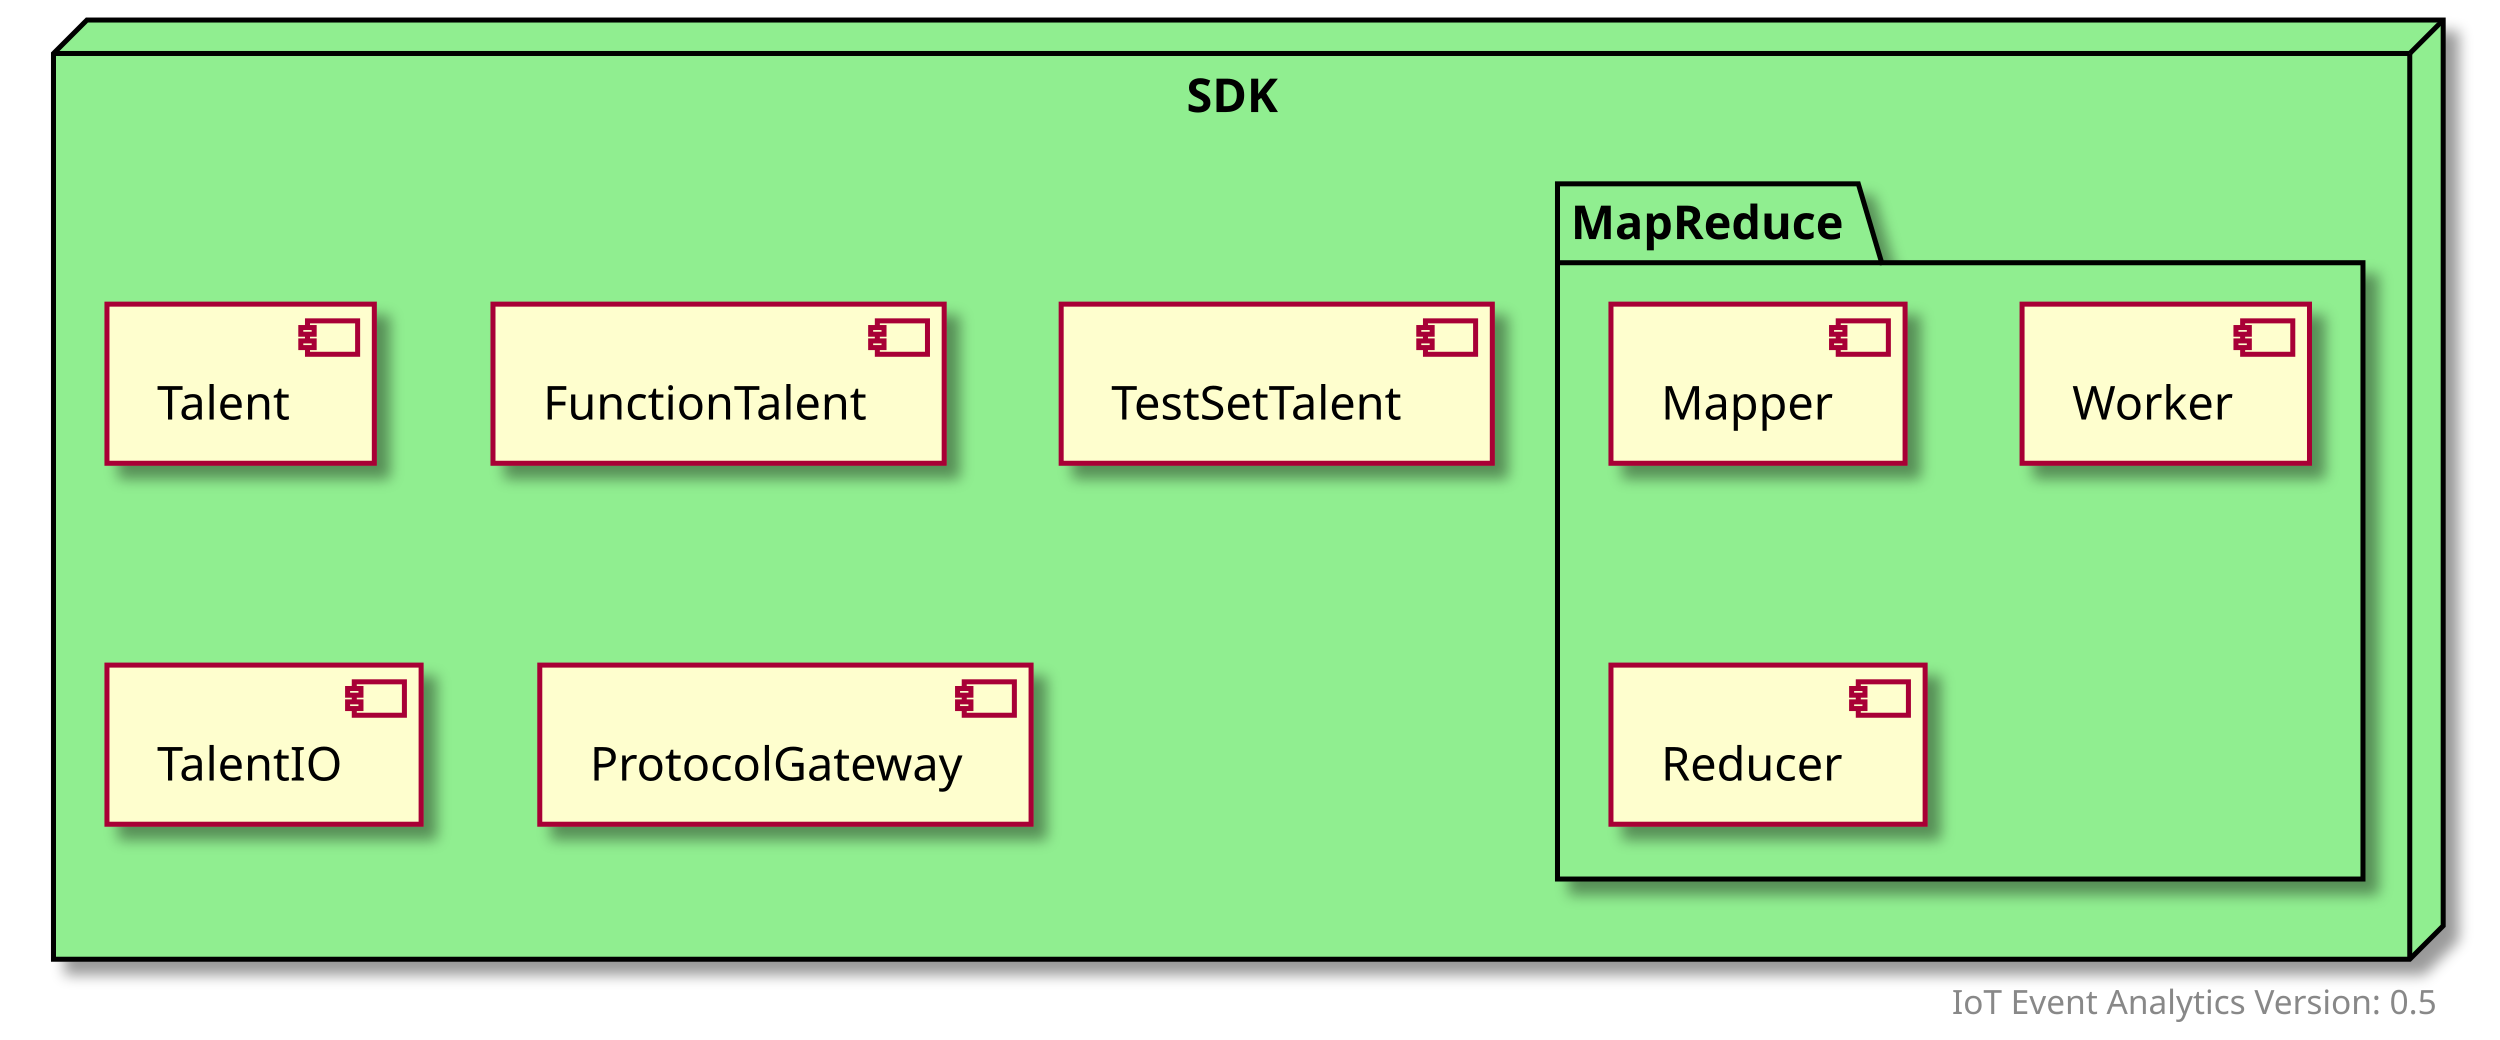
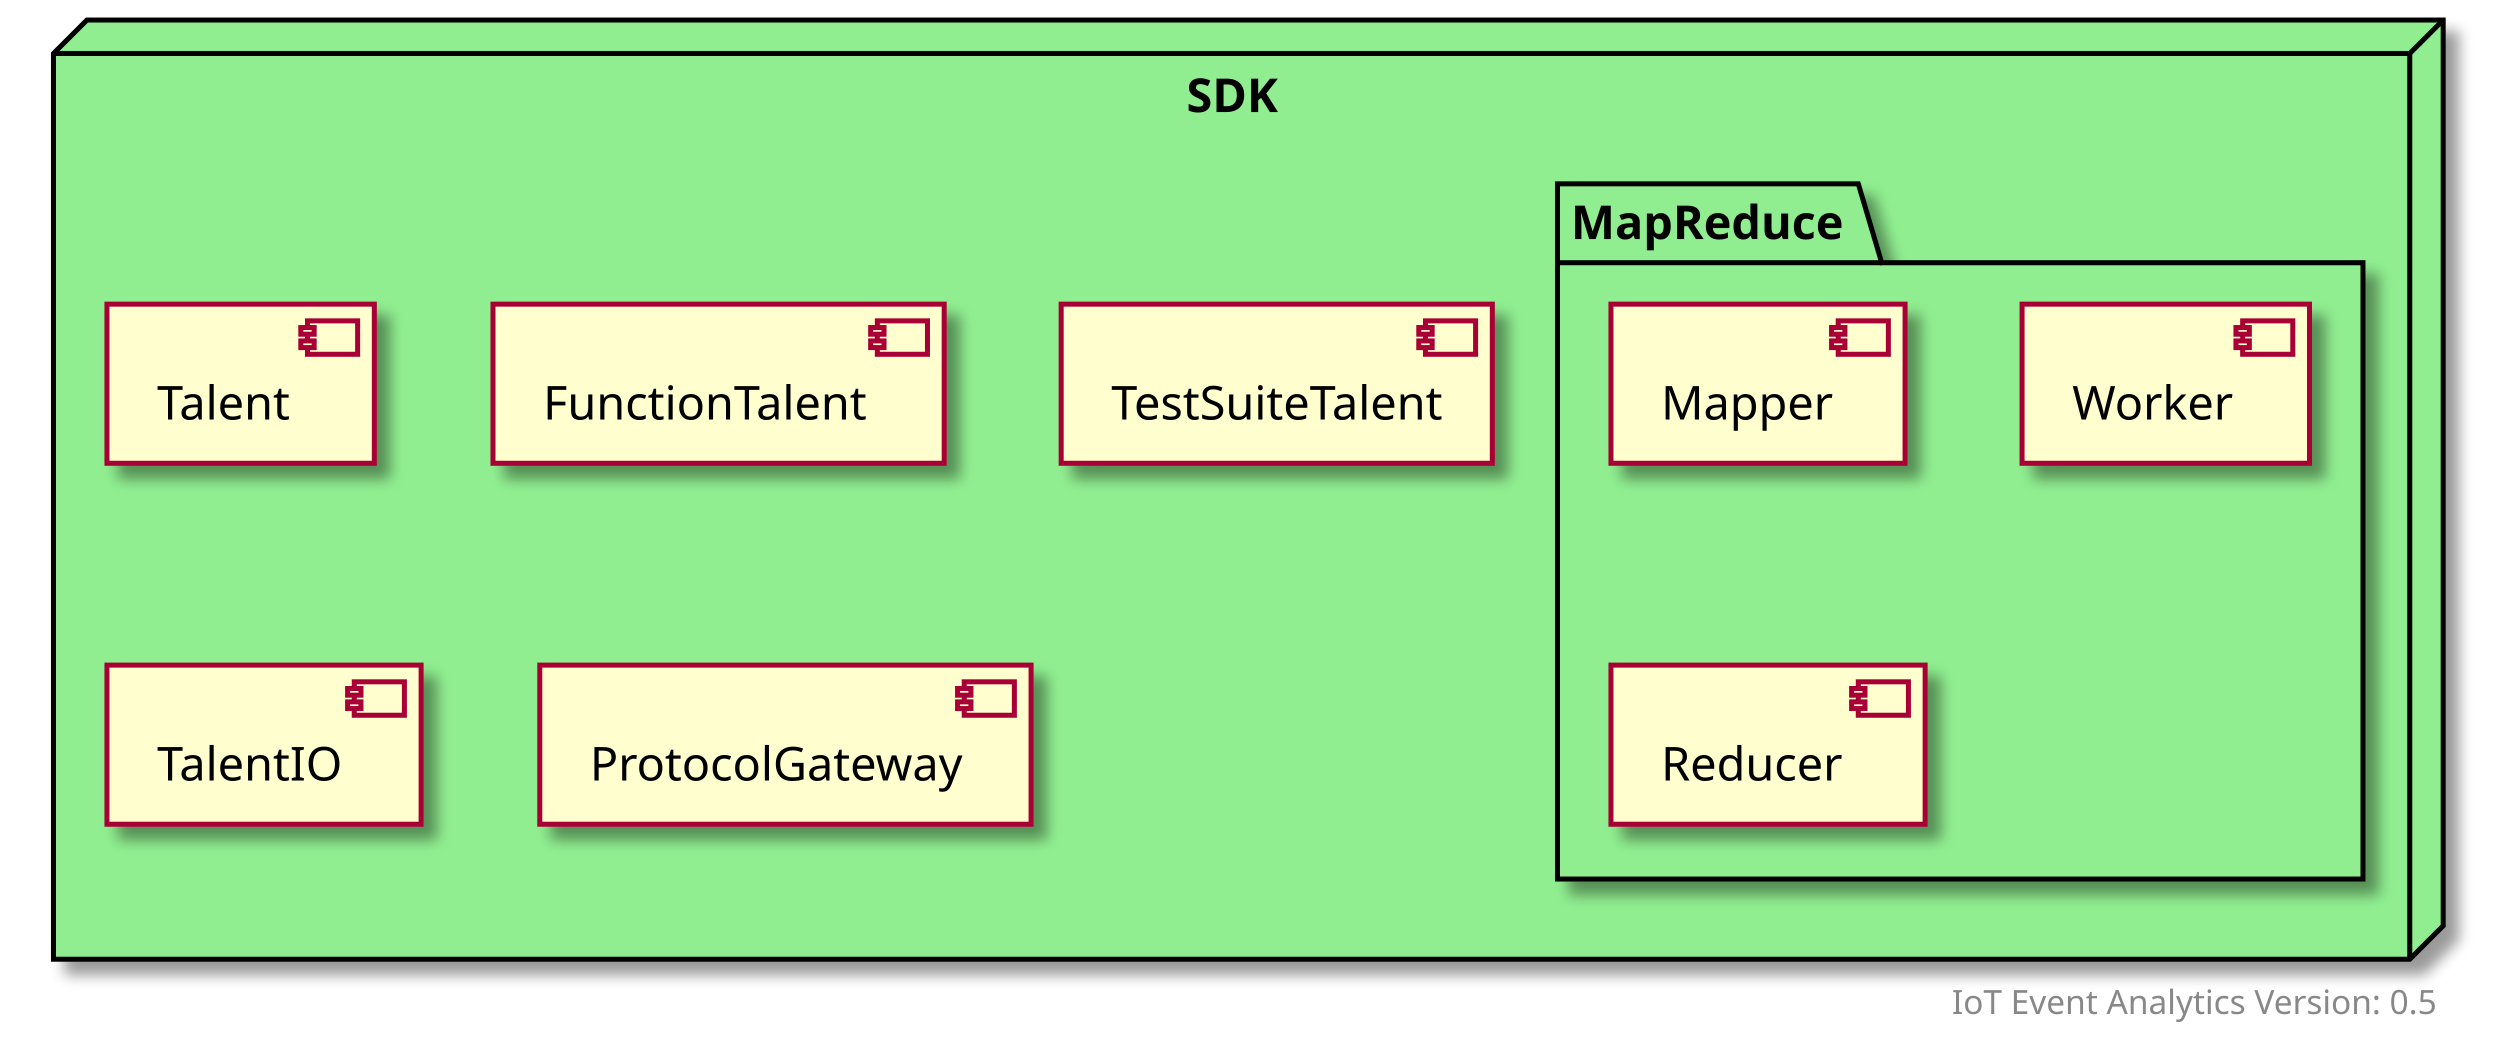
<svg xmlns="http://www.w3.org/2000/svg" contentScriptType="application/ecmascript" contentStyleType="text/css" height="311px" preserveAspectRatio="none" style="width:748px;height:311px;" version="1.1" viewBox="0 0 748 311" width="748px" zoomAndPan="magnify">
  <defs>
    <filter height="300%" id="f1eqzo35dpiwxm" width="300%" x="-1" y="-1">
      <feGaussianBlur result="blurOut" stdDeviation="2.0" />
      <feColorMatrix in="blurOut" result="blurOut2" type="matrix" values="0 0 0 0 0 0 0 0 0 0 0 0 0 0 0 0 0 0 .4 0" />
      <feOffset dx="4.0" dy="4.0" in="blurOut2" result="blurOut3" />
      <feBlend in="SourceGraphic" in2="blurOut3" mode="normal" />
    </filter>
  </defs>
  <g>
    <polygon fill="#90EE90" filter="url(#f1eqzo35dpiwxm)" points="16,16,26,6,731,6,731,277,721,287,16,287,16,16" style="stroke:#000000;stroke-width:1.5;" />
    <line style="stroke:#000000;stroke-width:1.5;" x1="721" x2="731" y1="16" y2="6" />
    <line style="stroke:#000000;stroke-width:1.5;" x1="16" x2="721" y1="16" y2="16" />
    <line style="stroke:#000000;stroke-width:1.5;" x1="721" x2="721" y1="16" y2="287" />
    <text fill="#000000" font-family="sans-serif" font-size="14" font-weight="bold" lengthAdjust="spacing" textLength="29" x="355" y="33.533">SDK</text>
    <polygon fill="#90EE90" filter="url(#f1eqzo35dpiwxm)" points="466,55,556,55,563,78.609,707,78.609,707,263,466,263,466,55" style="stroke:#000000;stroke-width:1.5;" />
    <line style="stroke:#000000;stroke-width:1.5;" x1="466" x2="563" y1="78.609" y2="78.609" />
    <text fill="#000000" font-family="sans-serif" font-size="14" font-weight="bold" lengthAdjust="spacing" textLength="84" x="470" y="71.533">MapReduce</text>
    <rect fill="#FEFECE" filter="url(#f1eqzo35dpiwxm)" height="47.609" style="stroke:#A80036;stroke-width:1.5;" width="80" x="32" y="91" />
    <rect fill="#FEFECE" height="10" style="stroke:#A80036;stroke-width:1.5;" width="15" x="92" y="96" />
    <rect fill="#FEFECE" height="2" style="stroke:#A80036;stroke-width:1.5;" width="4" x="90" y="98" />
    <rect fill="#FEFECE" height="2" style="stroke:#A80036;stroke-width:1.5;" width="4" x="90" y="102" />
    <text fill="#000000" font-family="sans-serif" font-size="14" lengthAdjust="spacing" textLength="40" x="47" y="125.533">Talent</text>
    <rect fill="#FEFECE" filter="url(#f1eqzo35dpiwxm)" height="47.609" style="stroke:#A80036;stroke-width:1.5;" width="135" x="147.5" y="91" />
    <rect fill="#FEFECE" height="10" style="stroke:#A80036;stroke-width:1.5;" width="15" x="262.5" y="96" />
    <rect fill="#FEFECE" height="2" style="stroke:#A80036;stroke-width:1.5;" width="4" x="260.5" y="98" />
    <rect fill="#FEFECE" height="2" style="stroke:#A80036;stroke-width:1.5;" width="4" x="260.5" y="102" />
    <text fill="#000000" font-family="sans-serif" font-size="14" lengthAdjust="spacing" textLength="95" x="162.5" y="125.533">FunctionTalent</text>
    <rect fill="#FEFECE" filter="url(#f1eqzo35dpiwxm)" height="47.609" style="stroke:#A80036;stroke-width:1.5;" width="129" x="317.5" y="91" />
    <rect fill="#FEFECE" height="10" style="stroke:#A80036;stroke-width:1.5;" width="15" x="426.5" y="96" />
    <rect fill="#FEFECE" height="2" style="stroke:#A80036;stroke-width:1.5;" width="4" x="424.5" y="98" />
    <rect fill="#FEFECE" height="2" style="stroke:#A80036;stroke-width:1.5;" width="4" x="424.5" y="102" />
-     <text fill="#000000" font-family="sans-serif" font-size="14" lengthAdjust="spacing" textLength="89" x="332.5" y="125.533">TestSetTalent</text>
+     <text fill="#000000" font-family="sans-serif" font-size="14" lengthAdjust="spacing" textLength="89" x="332.5" y="125.533">TestSuiteTalent</text>
    <rect fill="#FEFECE" filter="url(#f1eqzo35dpiwxm)" height="47.609" style="stroke:#A80036;stroke-width:1.5;" width="94" x="32" y="199" />
    <rect fill="#FEFECE" height="10" style="stroke:#A80036;stroke-width:1.5;" width="15" x="106" y="204" />
    <rect fill="#FEFECE" height="2" style="stroke:#A80036;stroke-width:1.5;" width="4" x="104" y="206" />
    <rect fill="#FEFECE" height="2" style="stroke:#A80036;stroke-width:1.5;" width="4" x="104" y="210" />
    <text fill="#000000" font-family="sans-serif" font-size="14" lengthAdjust="spacing" textLength="54" x="47" y="233.533">TalentIO</text>
    <rect fill="#FEFECE" filter="url(#f1eqzo35dpiwxm)" height="47.609" style="stroke:#A80036;stroke-width:1.5;" width="147" x="161.5" y="199" />
    <rect fill="#FEFECE" height="10" style="stroke:#A80036;stroke-width:1.5;" width="15" x="288.5" y="204" />
    <rect fill="#FEFECE" height="2" style="stroke:#A80036;stroke-width:1.5;" width="4" x="286.5" y="206" />
    <rect fill="#FEFECE" height="2" style="stroke:#A80036;stroke-width:1.5;" width="4" x="286.5" y="210" />
    <text fill="#000000" font-family="sans-serif" font-size="14" lengthAdjust="spacing" textLength="107" x="176.5" y="233.533">ProtocolGateway</text>
    <rect fill="#FEFECE" filter="url(#f1eqzo35dpiwxm)" height="47.609" style="stroke:#A80036;stroke-width:1.5;" width="88" x="482" y="91" />
    <rect fill="#FEFECE" height="10" style="stroke:#A80036;stroke-width:1.5;" width="15" x="550" y="96" />
    <rect fill="#FEFECE" height="2" style="stroke:#A80036;stroke-width:1.5;" width="4" x="548" y="98" />
    <rect fill="#FEFECE" height="2" style="stroke:#A80036;stroke-width:1.5;" width="4" x="548" y="102" />
    <text fill="#000000" font-family="sans-serif" font-size="14" lengthAdjust="spacing" textLength="48" x="497" y="125.533">Mapper</text>
    <rect fill="#FEFECE" filter="url(#f1eqzo35dpiwxm)" height="47.609" style="stroke:#A80036;stroke-width:1.5;" width="86" x="605" y="91" />
    <rect fill="#FEFECE" height="10" style="stroke:#A80036;stroke-width:1.5;" width="15" x="671" y="96" />
    <rect fill="#FEFECE" height="2" style="stroke:#A80036;stroke-width:1.5;" width="4" x="669" y="98" />
    <rect fill="#FEFECE" height="2" style="stroke:#A80036;stroke-width:1.5;" width="4" x="669" y="102" />
    <text fill="#000000" font-family="sans-serif" font-size="14" lengthAdjust="spacing" textLength="46" x="620" y="125.533">Worker</text>
    <rect fill="#FEFECE" filter="url(#f1eqzo35dpiwxm)" height="47.609" style="stroke:#A80036;stroke-width:1.5;" width="94" x="482" y="199" />
    <rect fill="#FEFECE" height="10" style="stroke:#A80036;stroke-width:1.5;" width="15" x="556" y="204" />
    <rect fill="#FEFECE" height="2" style="stroke:#A80036;stroke-width:1.5;" width="4" x="554" y="206" />
    <rect fill="#FEFECE" height="2" style="stroke:#A80036;stroke-width:1.5;" width="4" x="554" y="210" />
    <text fill="#000000" font-family="sans-serif" font-size="14" lengthAdjust="spacing" textLength="54" x="497" y="233.533">Reducer</text>
    <text fill="#888888" font-family="sans-serif" font-size="10" lengthAdjust="spacing" textLength="151" x="584" y="303.381">IoT Event Analytics Version: 0.5</text>
  </g>
</svg>
